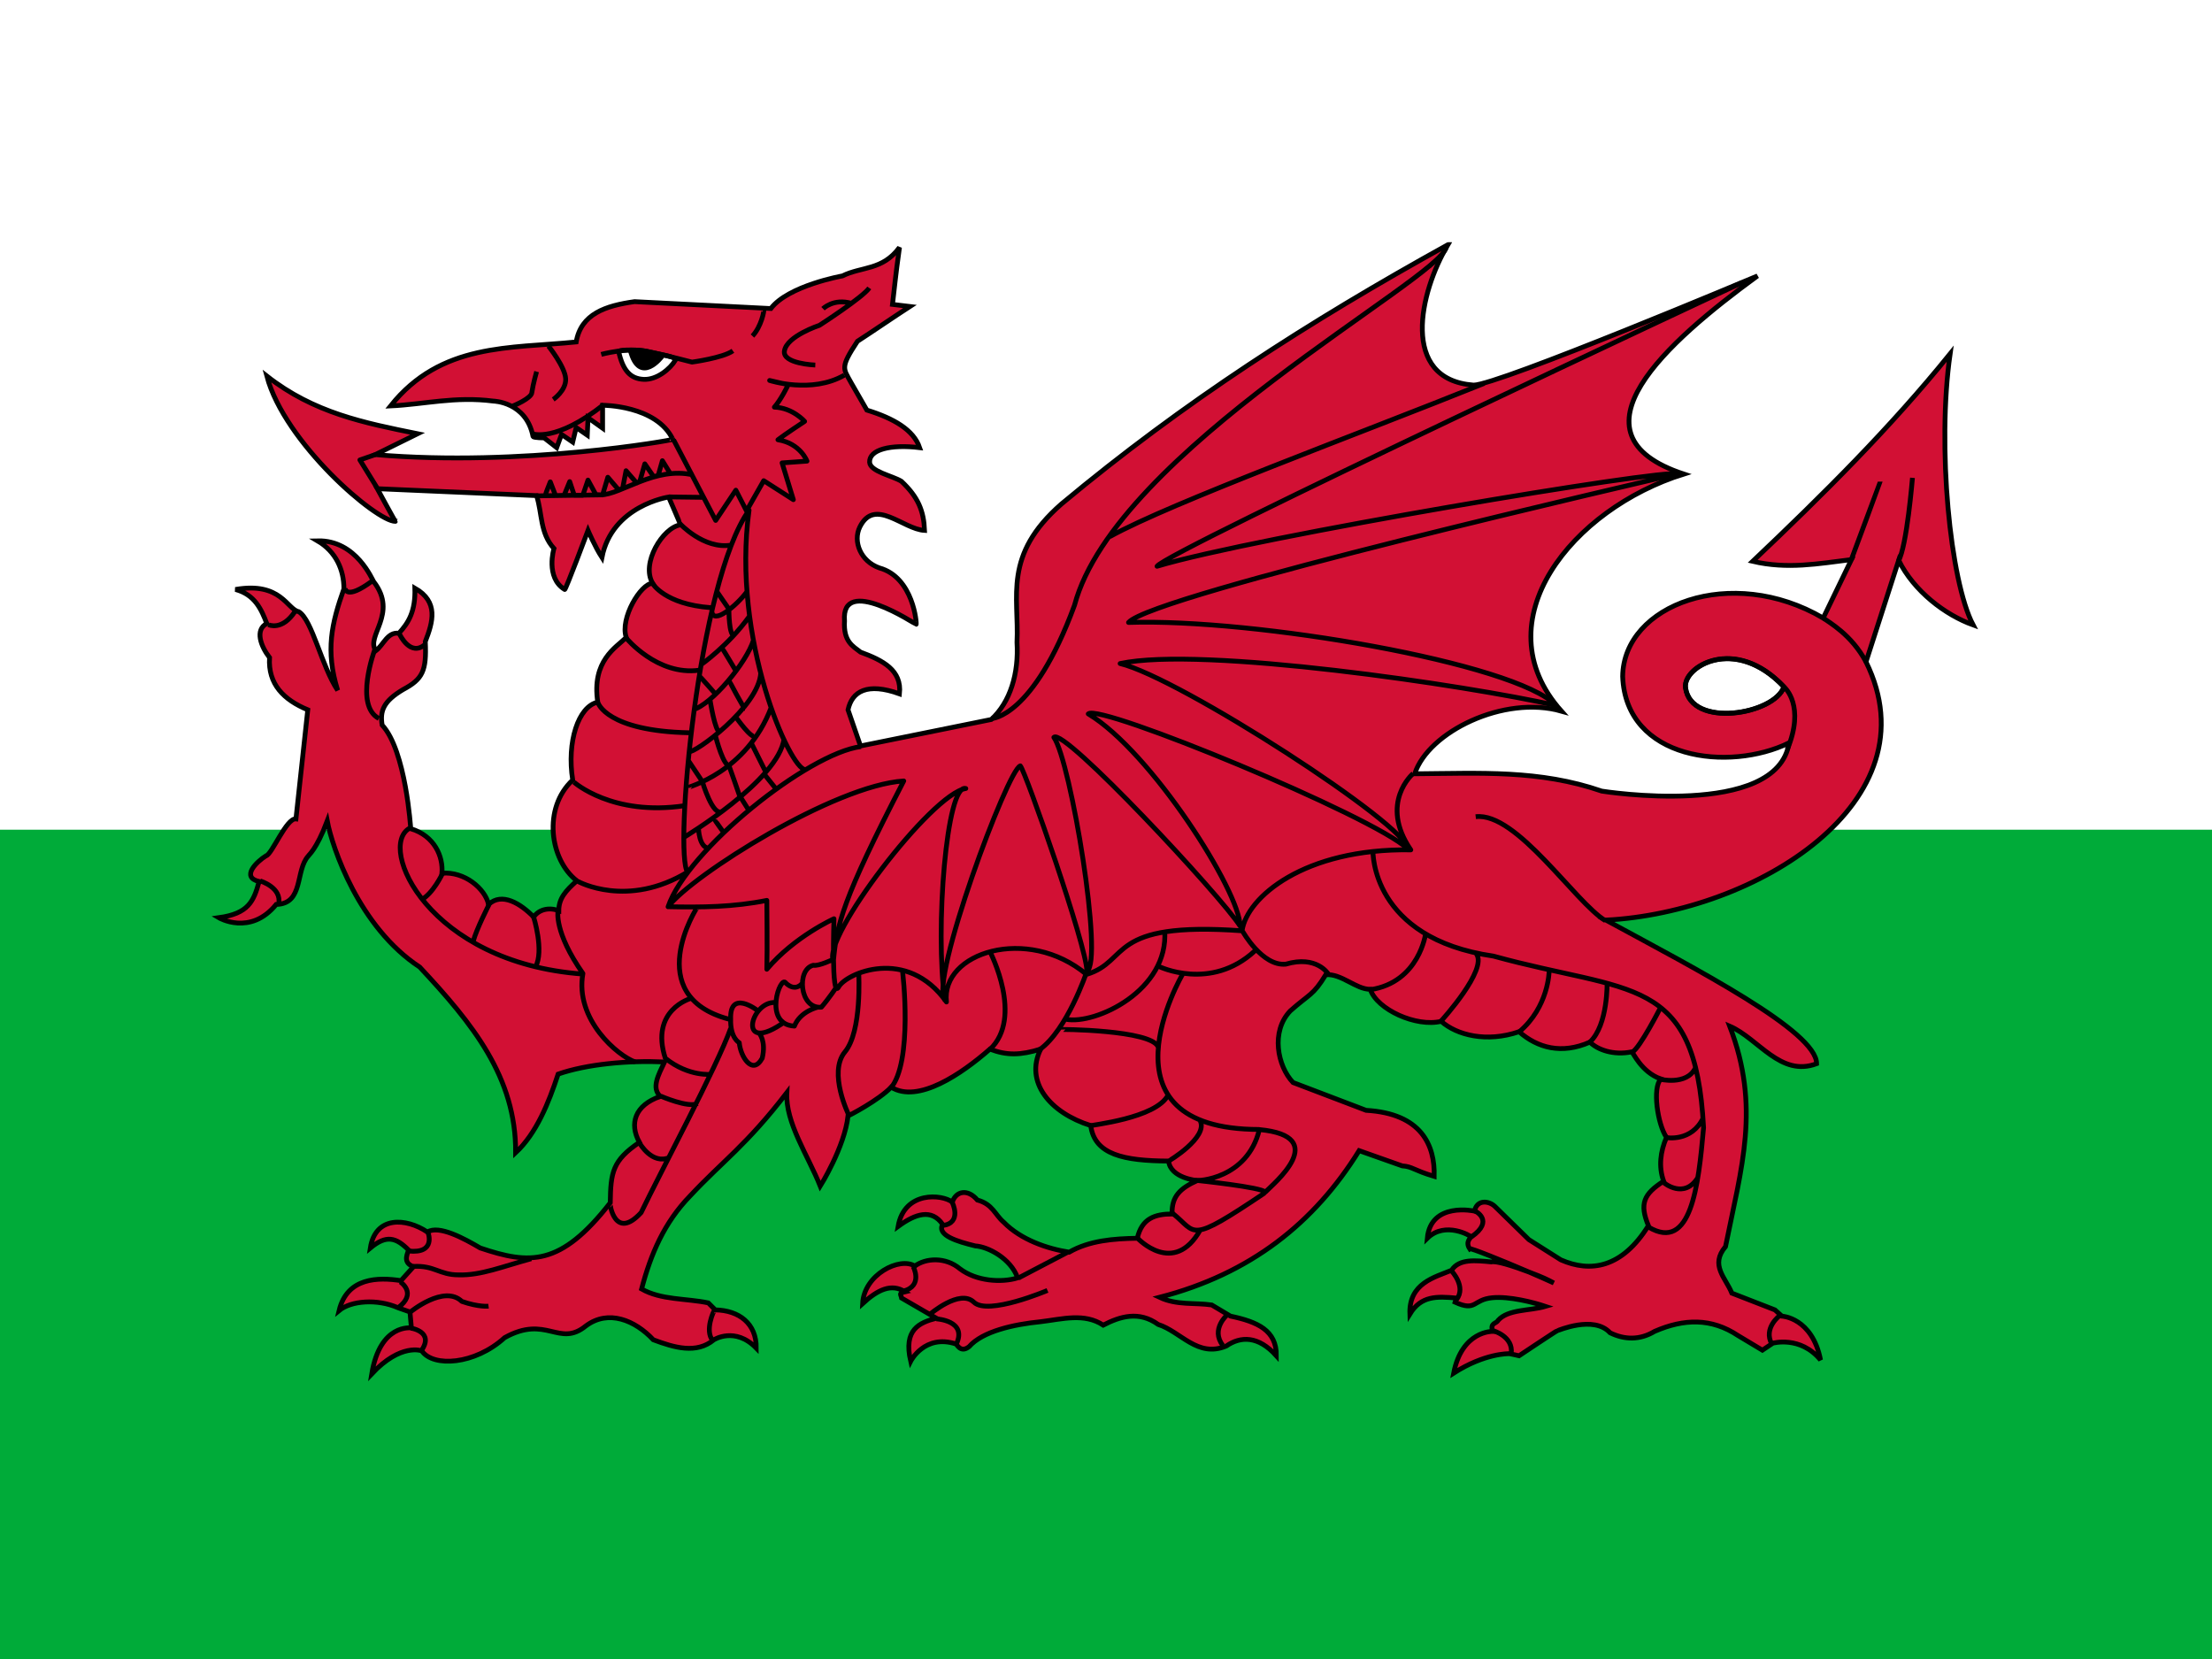
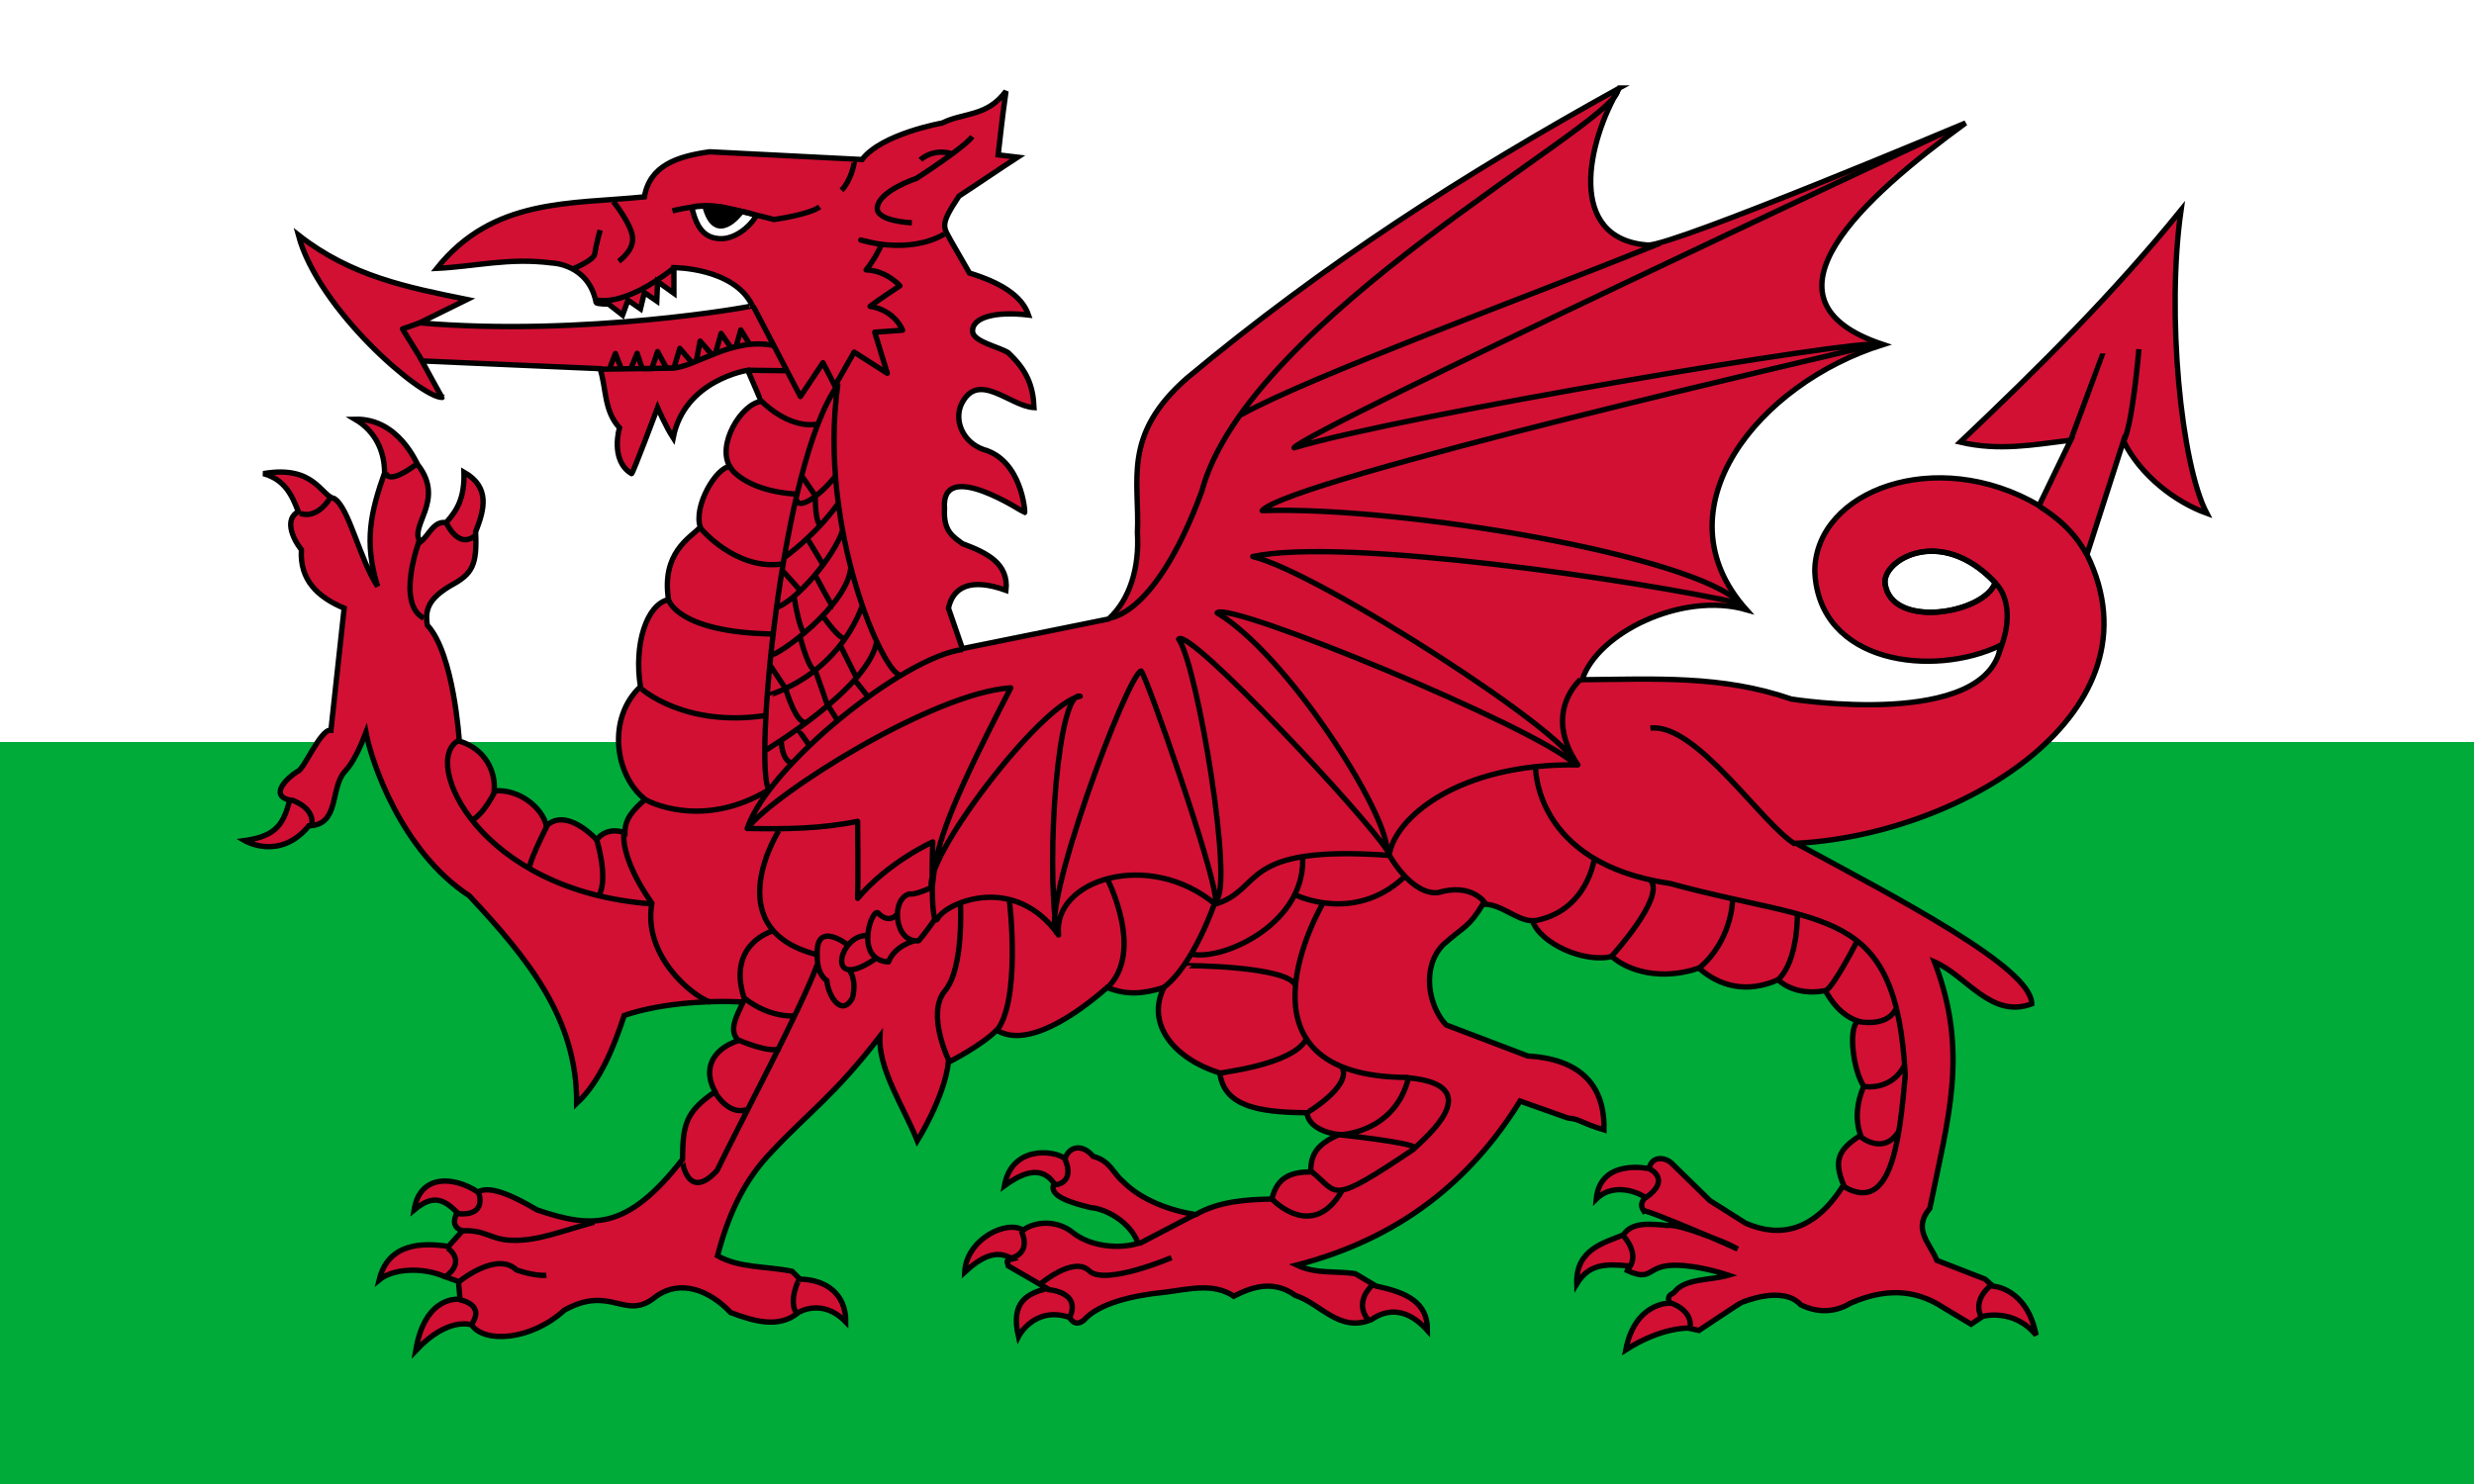
- <svg xmlns="http://www.w3.org/2000/svg" viewBox="0 0 640 480" version="1">
-   <path d="m0 240h640v240h-640z" fill="#00ab39" />
-   <path d="m0 0h640v240h-640z" fill="#fff" />
-   <g stroke="#000" stroke-width="1.388">
-     <path d="m418.92 70.772c-0.008 0.015-0.014 0.033-0.024 0.048 0.026-0.014 0.047-0.034 0.073-0.048h-0.05zm-0.024 0.048c-40.283 22.275-76.34 45.452-111.78 74.988-17.01 14.86-12.21 26.704-12.868 40.048 0.548 8.958-1.936 17.292-7.446 22.314-12.607 2.55-25.226 5.113-37.83 7.663-1.21-3.49-2.408-6.972-3.615-10.46 1.153-5.35 5.577-7.98 14.892-4.625 0.734-6.88-4.802-9.68-11.277-12.072-2.225-1.732-4.988-3.062-4.627-9.013-1.09-13.468 20.523 0.964 20.723 0.964 0.202 0-0.72-13.592-10.65-16.313-5.414-1.916-7.705-7.627-5.638-11.855 4.332-8.644 12.487 0.676 18.723 1.01-0.234-5.64-1.84-9.662-6.7-14.216-2.614-1.61-9.038-2.82-9.204-5.518-0.135-3.664 6.022-5.23 14.483-4.217-1.764-5.136-7.454-8.458-15.277-10.868l-4.627-8.05c-2.19-4.054-3.174-4.164 1.903-11.854 4.56-2.95 10.62-7.122 15.18-10.072-1.677-0.202-3.358-0.402-5.035-0.603 0.67-5.5 0.747-7.35 2.024-16.482-4.894 6.688-11.007 5.492-16.506 8.242 0 0-15.676 2.783-20.723 9.446-0.2 0-39.422-2-39.422-2-8.357 1.164-15.497 3.533-16.89 11.663-19.117 1.93-39.136 0.223-53.71 18.507 9.922-0.47 18.61-2.833 29.758-1.398 0 0 9.5 0.18 11.47 10.24 0.2 0.402 3.23 0.41 3.23 0.41 1.206 0.938 2.405 1.88 3.613 2.82 0.47-1.275 0.93-2.56 1.4-3.832l3.228 2.216c0.334-1.408 0.677-2.808 1.012-4.216 1.073 0.737 2.13 1.48 3.205 2.216 0.067-1.676 0.15-3.36 0.216-5.036l4.218 3.012v-6.626s15.57-0.036 20.314 9.855c0.202 0.2-43.694 8.067-86.097 4.433 4.09-2.012 8.175-4.036 12.265-6.048-15.46-3.143-29.996-5.985-43.638-16.7 5.148 19.384 31.754 42.15 37.205 42.05 0 0.2-5.23-9.447-5.23-9.447 15.358 0.67 30.717 1.33 46.073 2 1.677 5.097 0.935 10.81 5.036 15.302 0 0-2.544 8.424 3.108 11.855 0.202 0.402 6.747-17.085 6.747-17.085s2.006 4.705 4.026 7.832c2.926-15.042 19.3-17.494 19.3-17.494s3.423 7.847 3.423 8.05c-5.118 0.74-11.483 11.17-8.05 16.89-3.43 0.065-9.524 10.167-7.638 15.687-2.885 2.87-10.07 6.698-8.242 18.723-5.655 1.212-9.003 11.56-7.252 22.53-8.752 8.146-6.603 23.1 1.205 29.156-3.24 2.884-5.237 5.102-5.23 8.65-3.08-1.144-5.92-0.187-7.253 1.832-3.776-3.87-9.2-7.262-13.06-3.638-1-4.58-6.964-9.62-13.493-9.036 0.382-4.83-2.125-10.81-9.037-12.892 0 0-1.4-22.637-8.265-29.976-0.673-4.107 0.393-6.9 6.048-10.265 5.647-3.013 6.847-5.35 6.434-13.88 2.226-5.704 3.917-11.518-3.012-15.47 0.21 6.782-1.873 10.048-4.626 13.06-3.29-0.48-4.44 3.36-6.652 5.036-3.097-4.174 6.532-10.64-0.603-19.927-0.4-0.405-4.98-12.125-16.29-11.857 5.376 3.148 7.65 8.444 7.64 13.88-3.566 10.058-5.377 17.832-1.807 29.373-4.698-7.04-7.363-20.42-11.253-22.747-3.41-0.666-5.076-8.73-18.314-6.435 5.712 1.536 7.525 5.897 9.062 9.856-3.502 1.806-1.762 6.57 0.795 9.856-0.486 7.722 4.14 12.234 11.06 15.108-1.14 10.528-2.282 21.038-3.422 31.566-2.748-0.35-6.978 10.352-8.65 10.675-2.69 1.674-7.388 6.177-2 7.446-1.6 5.778-3.085 9.26-11.687 10.46 0 0 9.09 5.39 16.626-3.832 8.077-0.203 5.42-9.833 9.326-14.073 0-0.2 2.216-1.593 5.445-10.072 1.413 7.572 9.182 30.757 26.748 42.265 15.31 16.39 27.894 31.87 27.76 53.71 5.975-5.557 9.543-14.36 12.288-22.746 8.31-2.89 20.197-3.994 30.796-3.518-1.818 3.825-3.853 7.496-1.23 9.976-7.396 2.54-9.017 7.91-6.047 13.277-7.798 5.295-8.31 8.698-8.435 17.494-14.425 18.496-23.324 17.88-37.614 13.085-4.692-2.754-11.955-6.72-15.3-4.627-6.172-4.113-15.046-4.723-16.506 4.627 4.63-3.84 7.396-3.098 11.084 0.603-0.742 1.878-1.362 3.75 1.397 4.82-1.207 1.34-2.406 2.683-3.614 4.023-6.64-1.02-15.57-0.963-17.903 8.65 3.412-2.825 10.98-3.488 17.084-0.793 1.142 0.402 2.283 0.8 3.424 1.204 0.134 1.543 0.276 3.085 0.41 4.627 0 0-9.047-1.396-11.47 13.278 8.48-9.023 14.48-6.65 14.48-6.65 3.27 4.784 15.3 4.064 23.953-3.808 12.154-6.794 15.697 2.97 23.542-3.422 6.504-4.85 14.2-1.625 19.493 4.025 6.103 2.29 12.49 4.173 17.518 0 0 0 6.14-3.918 12.266 2.41 0.067-7.136-4.99-10.926-11.855-11.06l-2.024-2.025c-6.437-1.342-13.67-0.798-19.3-4.024 2.653-10.074 6.52-19.202 14.072-26.963 9.32-9.992 16.182-14.535 27.952-29.832-0.455 8.645 6.17 18.257 9.662 27.037 0 0 7.03-11.223 8.05-20.337 0.2 0 8.807-4.48 12.48-8.29 7.754 4.81 20.392-3.85 28.555-11.01 5.03 1.903 8.85 1.766 14.698 0-4.694 9.552 2.715 18.414 14.482 22.12 1.088 8.433 9.607 10.2 22.53 10.264 0.545 4.962 8.242 5.637 8.242 5.637-4.865 2.267-7.4 4.54-7.23 9.663-4.985 0.034-8.76 1.288-10.073 7.036-6.844 0.117-13.82 0.642-19.71 4.024-6.305-0.978-13.974-3.59-18.917-8.65-2.55-2.147-3.185-5.24-7.638-6.435-2.822-3.335-6.2-2.59-7.253 0.603-2.918-2.278-13.86-3.337-15.688 7.037 5.108-3.74 9.688-5.164 12.892-0.603-1.746 3.166 4.253 4.978 9.446 6.24 3.683 0.23 10.214 3.584 12.265 9.254-4.75 1.44-11.95 0.966-16.7-2.627-4.22-3.534-9.924-3.113-13.06-0.796-4.348-2.772-14.705 2.462-15.107 10.843 4.362-3.997 8.333-5.93 12.288-3.397-1.968 0.467-1.22 0.66-1.012 1.807 3.353 1.945 6.696 3.887 10.05 5.83-4.932 1.302-9.567 3.27-7.423 12.46 0 0 4.017-7.94 13.06-5.013 0.202-0.2 1.248 2.836 3.832 0.796 3.914-4.454 12.864-6.448 20.723-7.23 6.308-0.753 12.605-2.61 18.097 0.99 4.89-2.517 10.333-4.208 15.903-0.194 6.572 2.08 11.37 9.74 19.71 6.24 4.15-2.87 9.246-3.016 14.483 2.82 0.064-7.358-5.45-9.825-13.277-11.47-1.81-1.074-3.61-2.155-5.42-3.228-5.03-0.74-10.08 0.152-15.11-2.218 26.32-6.804 44.772-21.482 57.76-42.434 4.158 1.476 8.3 2.934 12.458 4.41 2.95 0.19 3.174 1.214 9.253 3.037 0.23-8.956-3.615-18.18-19.71-19.11l-21.132-8.047c-4.486-4.73-6.514-14.768-0.796-20.723 5.597-4.983 6.573-4.387 10.265-10.458 4.49-0.41 8.72 4.217 12.868 4.217 1.97 5.85 13.32 11.022 20.53 9.253 4.517 4 13.114 6.223 22.53 3.012 5.344 4.678 12.306 6.63 20.506 3.012 2.178 2.176 6.774 3.907 12.073 2.82 0.403 0 2.678 5.813 8.458 7.854-2.52 2.45-0.97 13.082 1.615 16.89-1.764 4.09-2.32 8.45-0.82 12.676-5.827 3.747-7.014 6.535-4.41 12.868-7.632 12.265-16.763 13.667-25.348 9.88-3.086-1.946-6.167-3.91-9.253-5.857-3.286-3.218-6.57-6.418-9.855-9.637-1.674-1.57-5.137-2.064-5.857 1.398 0 0-12.645-2.82-13.663 7.856 5.242-5.105 12.675-0.61 12.675-0.41 0 0.202-1.77 1.406-0.41 3.446 0.307-0.255 9.233 3.33 17.182 6.747 4.318 1.636 5.267 2.148 7.156 3.156a340.81 340.81 0 0 0 -7.156 -3.157c-4.84-1.835-9.553-3.3-10.94-2.94-4.504-0.42-9.28-0.98-11.47 2.41-4.84 2.047-12.402 3.687-12.073 12.674 3.27-5.35 7.754-5.125 13.47-4.627-0.134 0.403-0.25 0.802-0.385 1.205 6.206 2.827 5.03-0.77 10.818-1.3 4.84-0.445 11.7 1.288 15.325 2.505-4.56 1.34-10.76 0.778-13.686 4.024-0.537 1.075-2.415 0.636-1.59 3.206 0 0-8.894-0.23-11.278 12.072 9.043-5.79 15.895-5.614 16.096-5.614 0.2 0 2.82 0.602 2.82 0.602s10.86-7.253 11.06-7.253c0.2 0 10.515-4.567 15.276 0.602 4.155 2.043 8.6 2.173 12.892-0.41 8.456-3.677 16.37-3.935 24.145 1.23l7.034 4.216c1.006-0.67 2.007-1.352 3.013-2.023 0 0 7.964-2.25 13.807 4.843-2.415-12.27-11.18-12.674-11.18-12.674-0.672-0.604-1.355-1.204-2.025-1.807-4.16-1.61-8.3-3.235-12.46-4.844-1.814-4.493-6.374-8.07-1.83-13.47 4.642-23.076 10.192-40.406 1.205-63.784 8.382 3.62 14.654 14.818 25.156 10.868 0-9.39-34.56-27.215-60.962-41.542 43.253-2.213 95.236-34.142 75.253-74.723 3.153-9.79 6.294-19.583 9.447-29.374 4.45 8.964 13.457 15.795 21.54 18.7-6.662-12.72-10.485-51.61-6.65-78.458-17.428 21.53-36.674 40.638-57.132 60.048 10.063 2.352 18.855 0.697 28.58-0.506-2.75 5.633-5.42 11.283-8.17 16.916-26.582-15.566-57.79-3.884-58.024 16.892 0.91 24.227 30.865 27.67 48.145 19.228-3.425 22.09-54.193 13.952-54.193 13.952-18.038-6.218-35.17-5.153-54.12-5.012 3.938-12.113 25.8-22.864 42.458-18.12-23.32-26.147 3.296-58.61 35.397-68.603-34.99-11.54-4.86-38.213 21.326-57.325 0 0-75.306 31.692-82.17 31.59-21.42-1.61-15.58-26.962-7.42-40.602zm-236.36 30.434c1.752 0.01 3.812 0.18 5.444 0.578 3.396 0.828 7.53 1.302 7.47 2.314-1.57 2.63-5.433 5.805-9.228 5.614-3.795-0.19-5.99-2.466-7.253-8.17 0.388-0.21 1.813-0.345 3.566-0.336zm316.99 89.35c4.936-0.068 10.85 2.02 16.625 8.144-2.776 7.997-26.866 12.103-28.48 0.265-0.49-3.58 4.638-8.312 11.854-8.41z" fill="#d21034" />
-     <path stroke-linejoin="round" d="m207.41 171.15l3.653 5.313m-0.167 0.168s0 7.14 1.494 7.308m-3.32 3.818c0.165 0.167 3.82 6.31 3.82 6.31m-10.463 1.66c0.165 0 4.65 5.15 4.65 5.15m3.895-3.995c0 0.167 4.24 8.147 4.573 8.147m-10.13-2.657s1.495 9.63 2.823 9.3m-9.1 8.35l4.285 6.43m3.654-13.286s2.325 9.133 4.15 8.302m1.824-13.786c0.166 0.166 4.322 6.15 5.483 5.318m-0.994 2.324l3.985 7.972m-10.627-1.828c0.166 0.333 3.32 9.467 3.32 9.467m-10.96-4.65s2.99 10.13 5.648 8.468m-6.808 4.984s0.166 5.314 2.823 5.645m1.827-8.303c0 0.166 2.657 3.82 2.657 3.82m4.932-10.14l2.207 3.497m4.815-9.963l3.322 4.15m-18.732-51.767c0.166 4.484 7.277-1.58 10.1-5.4m-13.123 20.967s7.805-5.48 13.784-13.783m-16.26 26.91c5.48-1.495 15.564-13.69 17.556-20.166m-18.718 32.287c1.496 0.665 20.33-12.9 20.83-22.864m-21.327 33.327c0-0.165 17.22-4.39 24.36-23.32m-25.284 37.65s27.495-16.488 28.99-28.61m185.65 56.294s-1.773 14.228-16.055 16.387m20.538 9.02c0.166-0.166 13.617-14.945 10.13-19.43m21.09 5.15s-0.166 10.295-8.636 17.435m25.408-14.447s0.333 12.454-4.982 17.436m20.425-9.965s-5.958 11.663-8.117 12.826m7.86 7.845s7.84 1.954 10.33-3.194m-8.298 20.113s7.248 1.31 10.57-5.665m-11.347 18.725s5.866 4.928 9.85-1.547m-94.032-94.412s-0.665 25.242 34.872 30.39c39.69 10.96 58.453 5.147 60.78 49.652-1.495 16.938-3.6 36.07-15.888 28.762m-117.45-85.552s5.647 10.13 12.455 9.465c8.967-2.656 12.288 2.824 12.288 2.824m-48.987-2.16s14.947 7.308 27.732-4.483m-26.07-5.977c1.327 17.437-20.095 27.4-28.565 25.74m29.58 41.076c0.166 0 11.604-6.867 9.28-11.684m-32.05 1.496c0.33-0.334 19.262-2.16 22.75-8.97m-31.552-18.93c0-0.166 26.868 0.074 28.694 5.055m7.01-20.997s-26.24 44.837 22.25 44.837m-49.984-45.502s-5.647 16.774-13.618 22.42m-14.28-28.23s9.743 18.852-0.055 28.15m-25.36-22.86c0.166 0.332 3.155 26.736-3.488 34.208m-9.132-33.378s0.996 16.772-3.985 22.75c-4.983 5.98 1.166 18.396 1.166 18.396m-60.53 8.063s3.567 6.256 8.55 4.097m-2.492-17.768s7.97 3.487 10.628 2.158m-1.993-30.39s-11.79 3.322-7.306 17.27c6.807 5.482 13.45 4.65 13.45 4.65m-29.41 37.36c-0.165 0 1.33 10.96 8.968 2.656 5.314-11.125 22.086-42.512 25.906-53.306m7.804-5.147s-8.137-6.31-7.804 2.49c-0.167 5.48 2.49 6.808 2.49 6.808 0.332 3.987 3.82 9.632 6.642 4.485 1.163-4.982-0.83-7.14-0.83-7.14m4.65-8.968c-7.307-0.5-11.292 15.61 2.824 5.482m4.83-10.95s-1.827 2.492-4.65-0.166c-1.496-2.655-6.808 11.96 2.49 12.456 1.66-4.318 6.81-5.48 6.81-5.48m4.318-13.783s-4.153 1.992-5.647 1.66c-4.98 1.163-3.985 12.788 2.325 12.123 2.158-2.49 4.484-5.978 4.484-5.978m-40.32-23.002c-0.168 0-16.48 25.653 9.093 32.46m197.94-71.073s-9.964 8.47-0.664 22.086c-30.89-0.5-47.493 13.782-48.822 23.413-39.357-2.822-32.216 8.802-45.003 12.62-17.105-14.28-42.18-6.31-40.52 7.972-11.46-16.108-29.06-8.303-31.22-4.318-2.158 3.986-1.328-19.76-1.328-19.76s-11.458 5.147-19.43 14.613c0.167-6.31 0-16.607 0-19.928-9.576 1.937-18.82 2.047-28.73 1.827m-25.904-7.308s14.28 7.97 31.884-2.823m-33.047-25.906s11.127 9.962 32.05 6.808m-25.074-29.725s2.49 8.137 26.405 8.635m-18.306-27.454s9.005 11.014 21.127 9.354m-13.45-25.076s3.487 5.978 16.772 6.974m-8.97-24.41s6.976 7.638 14.947 6.31m26.55-68.394s3.088-3.088 8.236-1.544m-10.466 17.845s-9.61-0.344-8.924-4.118c0.688-4.29 10.125-7.38 10.125-7.38s12.524-8.063 14.412-10.81m-56.622 43.926l12.183 23.336 5.834-8.75 3.09 6.004 4.975-8.75 8.578 5.49-3.26-10.638 7.206-0.515s-1.888-5.147-8.408-6.177c1.716-1.372 7.72-5.32 7.72-5.32s-3.43-3.945-8.75-4.117c1.717-1.888 4.12-6.52 3.947-6.52-0.17 0-5.32-1.202-5.32-1.202s12.184 3.946 21.62-1.544m-23.325-18.867c0.17 0.172-0.687 4.805-3.26 7.55m-43.754 5.32s7.537-2.075 13.177-0.9c5.587 1.15 13.077 3.13 13.077 3.13s8.92-1.2 11.84-3.26m-56.796 6.005s-1.028 3.603-1.37 6.006c0 1.715-5.493 3.946-5.493 3.946m10.297-17.33s4.804 6.005 4.975 9.436c0.17 3.432-3.604 6.006-3.604 6.006m-50.96 25.566l-4.976-8.064 4.46-1.544m90.372 120.84c-3.985-5.148 2.99-84.195 17.77-104.78-5.15 37.198 11.955 75.226 16.273 75.06m-78.96-97.15s6.726 2.575 20.675-8.47m18.848 26.74l10.004 0.124m300.33-62.08s-166.7 77.894-169.13 82.02c28.15-8.495 147.53-28.392 150.45-26.694-7.038 1.7-151.9 34.942-158.7 42.95 36.155-1.213 111.87 11.648 123.75 24.023-25.72-5.824-102.65-17.23-126.18-12.134 17.23 4.126 83.232 46.833 83.232 53.627-9.95-9.463-89.3-42.222-92.453-39.067 18.198 10.92 43.922 51.442 43.92 61.392-5.338-8.493-51.2-57.753-53.87-54.6 4.855 6.797 14.472 64.944 9.555 67.64 0-7.038-17.804-57.932-19.26-59.388-3.64 0.97-26.334 62.094-21.838 67.778-2.91-20.382 0.484-62.924 6.065-61.226-9.947 1.456-41.698 43.32-38.302 49.87 0.97-10.433 2.39-17.353 20.346-52.054-19.898 1.212-61.148 27.178-68.187 36.4 5.58-16.5 40.524-44.408 55.81-46.35m71.956-60.72c17.62-9.777 72.065-29.73 108.38-44.37m-142.58 96.987s12.01-0.17 24.022-32.772c11.836-44.607 105.69-94.365 107.58-103.63m-290.43 181.22s-2.788 5.94-6.22 7.656m19.682 1.345s-3.724 7.233-4.582 10.665m17.465-7.128s3.124 9.873 0.55 14.506m-36.425-40.137c-9.437 5.32 5.37 38.935 50.152 42.195m-7.207-18.186s-1.2 6.005 7.207 18.016c-2.402 13.383 10.174 23.9 15.15 25.616m-25.96-164.25c0-0.17 1.37-3.602 1.37-3.602l1.53 3.967 2.463-0.063 1.625-3.977 1.334 3.992h2.446l1.51-4.433 2.28 4.196 1.936 0.098 1.525-5.112 3.143 3.662 1.142-0.442 0.98-5.113 3.104 3.575 0.89-0.523 1.44-5.04 2.58 3.748 1.3-0.423 1.205-4.236 2.398 3.894m-38.965 6.283l18.717-0.278c5.956-0.09 15.763-8.344 26.745-5.77m-84.912 46.09s3.088 6.693 7.378 2.918m-14.584 1.545s-6.006 16.128 1.2 19.902m-9.78-37.748s0 3.775 7.893-2.058m-32.442 86.815s6.35 1.888 5.32 6.692m-2.92-80.817s3.945 1.887 7.72-3.946m34.145 189.6c6.177-0.343 7.507 2.446 13.126 2.446 6.474 0.197 12.783-2.446 21.02-4.677m53.018 14.93c-0.172 0-2.917 5.832-0.515 8.748m-87.51-8.235s9.78-8.065 14.928-3.088c4.977 1.716 7.72 1.372 7.72 1.372m-17.495-21.274s2.402 6.176-5.663 5.32m-2.402 8.92s5.147 3.262-0.686 7.55m3.774 5.835s7.034 1.03 2.916 6.69m224.32-49.437s19.104 1.977 19.983 3.405c2.195-2.306 19.254-16.124-1.717-18.1-3.512 14.385-17.938 14.916-18.267 14.696zm-6.807 9.552c7.135 5.71 4.21 9.13 26.61-5.91m-36.823 13.048s10.54 11.31 18.226-2.416m-38.32 6.478l-14.272 7.466m-25.692 10.542s8.674-7.467 12.736-3.514c4.062 3.952 21.3-3.403 21.3-3.403m-27.56-25.475s2.967 5.928-2.744 6.697m-8.563 11.86s3.008 5.574-2.812 7.11m9.51 8.04s9.003 0.44 5.82 7.247m78.395-8.455s-4.94 4.172-1.317 8.895m73.015-38.87s5.71 2.745-1.098 7.467m-5.71 9.882s4.282 4.5 1.428 8.233m10.54 9.003s5.93 1.647 5.27 6.588m77.734-10.98s-4.94 3.623-2.306 8.345m-85.71-152.65c11.858-1.427 28.875 24.924 37.55 30.085m51.87-67.412s6.008 5.243 0.723 17.893m10.414-38.065c1.67 1.3 8.126 4.745 12.39 12.72m4.096-52.17c0 0.108-8.344 22.507-8.344 22.507m17.676-23.606s-1.647 19.98-4.062 24.044m-33.124 36.413c-2.776 7.997-26.864 12.09-28.48 0.25-0.822-6.026 14.268-15.322 28.48-0.25z" fill="none" />
-     <path stroke-linejoin="round" d="m182.35 101.32l9.268 1.715s-6.523 8.75-9.268-1.716z" />
+ <svg xmlns="http://www.w3.org/2000/svg" id="wales_flag" viewBox="0 0 830 498">
+   <rect width="830" fill="#00ab39" height="498" />
+   <rect width="830" fill="#fff" height="249" />
+   <g stroke="#000" stroke-width="1.8" transform="translate(1.72 .97)">
+     <path d="m541.56 28.562c-0.011 0.019-0.019 0.043-0.031 0.062 0.033-0.018 0.061-0.044 0.094-0.062h-0.063zm-0.031 0.062c-52.242 28.887-99.003 58.945-144.97 97.25-22.06 19.27-15.833 34.631-16.687 51.937 0.711 11.618-2.511 22.426-9.656 28.938-16.35 3.306-32.715 6.632-49.063 9.938-1.566-4.524-3.121-9.042-4.687-13.563 1.495-6.94 7.232-10.352 19.312-6 0.952-8.923-6.227-12.555-14.625-15.656-2.885-2.246-6.468-3.971-6-11.688-1.412-17.467 26.615 1.25 26.875 1.25 0.261 0-0.934-17.627-13.812-21.156-7.022-2.485-9.994-9.892-7.313-15.375 5.618-11.209 16.194 0.878 24.282 1.312-0.304-7.316-2.387-12.531-8.688-18.437-3.392-2.087-11.722-3.657-11.938-7.156-0.176-4.752 7.808-6.784 18.782-5.469-2.288-6.66-9.668-10.968-19.813-14.094-2-3.479-4-6.958-6-10.437-2.841-5.26-4.115-5.402 2.469-15.375 5.915-3.827 13.774-9.237 19.688-13.063-2.176-0.261-4.357-0.52-6.532-0.781 0.869-7.131 0.969-9.531 2.625-21.375-6.346 8.672-14.275 7.121-21.406 10.688 0 0-20.33 3.609-26.875 12.25-0.261 0-51.125-2.594-51.125-2.594-10.84 1.509-20.099 4.582-21.906 15.125-24.792 2.502-50.755 0.289-69.657 24 12.87-0.609 24.136-3.674 38.594-1.813 0 0 12.321 0.233 14.875 13.281 0.261 0.522 4.188 0.532 4.188 0.532 1.566 1.217 3.121 2.439 4.687 3.656 0.609-1.652 1.204-3.317 1.813-4.969 1.392 0.957 2.795 1.918 4.187 2.875 0.434-1.826 0.879-3.642 1.313-5.468 1.392 0.957 2.764 1.918 4.156 2.874 0.087-2.174 0.195-4.357 0.281-6.531 1.827 1.304 3.643 2.602 5.469 3.906v-8.594s20.192-0.047 26.344 12.781c0.262 0.261-56.665 10.463-111.66 5.75 5.306-2.609 10.602-5.235 15.907-7.844-20.05-4.076-38.901-7.761-56.594-21.656 6.677 25.137 41.181 54.663 48.25 54.531 0 0.261-6.781-12.25-6.781-12.25 19.916 0.87 39.835 1.725 59.75 2.594 2.175 6.61 1.213 14.02 6.531 19.844 0 0-3.299 10.925 4.031 15.375 0.262 0.521 8.75-22.157 8.75-22.157s2.6 6.101 5.219 10.157c3.795-19.508 25.031-22.688 25.031-22.688s4.438 10.176 4.438 10.438c-6.636 0.96-14.89 14.486-10.438 21.906-4.45 0.085-12.351 13.186-9.906 20.344-3.741 3.723-13.058 8.686-10.688 24.281-7.334 1.572-11.676 14.991-9.406 29.219-11.349 10.564-8.563 29.956 1.563 37.812-4.203 3.74-6.791 6.616-6.781 11.219-3.996-1.485-7.68-0.244-9.407 2.375-4.898-5.021-11.931-9.418-16.937-4.719-1.296-5.94-9.032-12.474-17.5-11.718 0.496-6.264-2.755-14.018-11.719-16.719 0 0-1.814-29.358-10.719-38.875-0.873-5.326 0.51-8.948 7.844-13.313 7.323-3.906 8.879-6.935 8.344-18 2.887-7.396 5.08-14.936-3.906-20.062 0.27 8.795-2.43 13.031-6 16.937-4.266-0.621-5.756 4.358-8.626 6.532-4.016-5.414 8.472-13.799-0.781-25.844-0.521-0.523-6.459-15.723-21.125-15.375 6.971 4.082 9.92 10.951 9.906 18-4.624 13.045-6.973 23.127-2.343 38.093-6.093-9.128-9.549-26.482-14.594-29.5-4.422-0.862-6.582-11.321-23.75-8.343 7.406 1.992 9.757 7.647 11.75 12.781-4.541 2.342-2.285 8.519 1.031 12.781-0.63 10.015 5.37 15.866 14.344 19.594-1.478 13.653-2.96 27.283-4.438 40.937-3.564-0.454-9.05 13.425-11.218 13.844-3.489 2.171-9.581 8.01-2.594 9.656-2.076 7.492-4.001 12.009-15.156 13.563 0 0 11.787 6.991 21.562-4.969 10.474-0.262 7.03-12.752 12.094-18.25 0-0.26 2.874-2.066 7.062-13.062 1.832 9.819 11.908 39.888 34.688 54.812 19.856 21.256 36.175 41.33 36 69.656 7.75-7.208 12.378-18.624 15.938-29.5 10.776-3.748 26.191-5.179 39.937-4.562-2.358 4.961-4.997 9.721-1.594 12.938-9.593 3.294-11.695 10.256-7.843 17.218-10.112 6.867-10.778 11.28-10.938 22.688-18.708 23.985-30.249 23.188-48.781 16.968-6.086-3.572-15.505-8.714-19.844-6-8.004-5.334-19.512-6.126-21.406 6 6.006-4.978 9.592-4.018 14.375 0.782-0.962 2.436-1.766 4.862 1.812 6.25-1.566 1.739-3.121 3.48-4.687 5.218-8.613-1.324-20.194-1.25-23.219 11.219 4.424-3.665 14.24-4.525 22.156-1.031 1.479 0.522 2.959 1.04 4.438 1.562 0.174 2 0.358 4 0.531 6 0 0-11.732-1.811-14.875 17.219 11-11.702 18.781-8.625 18.781-8.625 4.239 6.205 19.841 5.271 31.063-4.937 15.762-8.812 20.357 3.851 30.531-4.438 8.436-6.292 18.417-2.108 25.281 5.219 7.915 2.969 16.2 5.413 22.719 0 0 0 7.963-5.081 15.906 3.125 0.087-9.253-6.47-14.169-15.375-14.344l-2.625-2.625c-8.349-1.74-17.73-1.034-25.031-5.218 3.442-13.066 8.457-24.904 18.25-34.969 12.088-12.958 20.987-18.85 36.25-38.688-0.589 11.211 8.003 23.677 12.531 35.063 0 0 9.116-14.555 10.438-26.375 0.26 0 11.423-5.81 16.187-10.75 10.056 6.237 26.446-4.994 37.032-14.281 6.524 2.47 11.478 2.292 19.062 0-6.088 12.39 3.521 23.883 18.781 28.687 1.411 10.938 12.459 13.229 29.219 13.313 0.706 6.436 10.688 7.312 10.688 7.312-6.308 2.94-9.596 5.886-9.376 12.531-6.464 0.044-11.36 1.671-13.062 9.125-8.876 0.152-17.922 0.833-25.562 5.219-8.176-1.269-18.122-4.657-24.532-11.219-3.306-2.783-4.131-6.796-9.906-8.344-3.66-4.326-8.039-3.36-9.406 0.782-3.783-2.955-17.972-4.328-20.344 9.125 6.624-4.848 12.564-6.696 16.719-0.781-2.264 4.106 5.516 6.455 12.25 8.093 4.776 0.296 13.247 4.647 15.906 12-6.16 1.869-15.496 1.253-21.656-3.406-5.476-4.582-12.872-4.036-16.938-1.031-5.64-3.596-19.071 3.193-19.593 14.062 5.658-5.184 10.807-7.691 15.937-4.406-2.553 0.606-1.583 0.855-1.313 2.344 4.348 2.522 8.684 5.04 13.032 7.562-6.394 1.687-12.405 4.238-9.625 16.156 0 0 5.208-10.296 16.937-6.5 0.261-0.26 1.617 3.678 4.969 1.032 5.076-5.776 16.682-8.362 26.875-9.375 8.18-0.977 16.347-3.387 23.469 1.281 6.341-3.262 13.401-5.456 20.625-0.25 8.523 2.696 14.746 12.631 25.562 8.094 5.379-3.723 11.99-3.912 18.782 3.656 0.082-9.543-7.069-12.742-17.219-14.875-2.349-1.393-4.683-2.795-7.031-4.187-6.522-0.958-13.072 0.198-19.594-2.876 34.134-8.824 58.062-27.859 74.906-55.031 5.392 1.913 10.764 3.805 16.156 5.719 3.825 0.245 4.117 1.574 12 3.938 0.297-11.614-4.689-23.578-25.562-24.782l-27.406-10.437c-5.818-6.135-8.447-19.152-1.032-26.875 7.258-6.463 8.525-5.689 13.313-13.563 5.822-0.53 11.309 5.469 16.687 5.469 2.554 7.587 17.274 14.294 26.625 12 5.859 5.187 17.008 8.07 29.219 3.906 6.93 6.067 15.959 8.6 26.594 3.906 2.823 2.824 8.783 5.069 15.656 3.657 0.522 0 3.473 7.541 10.969 10.187-3.268 3.176-1.259 16.966 2.093 21.906-2.288 5.302-3.008 10.958-1.062 16.438-7.559 4.86-9.098 8.475-5.719 16.688-9.899 15.906-21.741 17.724-32.875 12.812-4.002-2.522-7.998-5.071-12-7.594-4.261-4.175-8.52-8.325-12.781-12.5-2.17-2.037-6.66-2.677-7.594 1.813 0 0-16.399-3.658-17.719 10.187 6.798-6.62 16.438-0.792 16.438-0.531s-2.296 1.823-0.531 4.469c0.397-0.331 11.973 4.32 22.281 8.75 5.6 2.122 6.831 2.786 9.281 4.094-2.685-1.23-5.858-2.623-9.281-4.094-6.275-2.379-12.388-4.279-14.188-3.813-5.84-0.545-12.034-1.27-14.874 3.125-6.278 2.656-16.084 4.783-15.657 16.438 4.239-6.94 10.055-6.647 17.469-6-0.174 0.522-0.326 1.04-0.5 1.562 8.05 3.667 6.523-0.998 14.031-1.687 6.277-0.576 15.174 1.672 19.875 3.25-5.913 1.739-13.954 1.009-17.75 5.219-0.696 1.392-3.131 0.823-2.062 4.156 0 0-11.534-0.298-14.625 15.656 11.728-7.509 20.615-7.281 20.875-7.281 0.261 0 3.656 0.781 3.656 0.781s14.084-9.406 14.344-9.406c0.262 0 13.638-5.923 19.812 0.781 5.389 2.649 11.153 2.818 16.719-0.531 10.966-4.77 21.231-5.104 31.313 1.594l9.124 5.468c1.304-0.869 2.603-1.755 3.907-2.625 0 0 10.329-2.917 17.906 6.281-3.132-15.914-14.5-16.437-14.5-16.437-0.87-0.783-1.756-1.561-2.625-2.344-5.392-2.087-10.764-4.194-16.156-6.281-2.354-5.826-8.268-10.465-2.375-17.469 6.02-29.926 13.218-52.401 1.562-82.719 10.871 4.696 19.005 19.217 32.625 14.094 0-12.176-44.822-35.294-79.062-53.875 56.094-2.87 123.51-44.277 97.594-96.906 4.088-12.697 8.162-25.397 12.25-38.094 5.77 11.623 17.453 20.483 27.937 24.25-8.641-16.496-13.6-66.93-8.625-101.75-22.603 27.922-47.563 52.702-74.094 77.875 13.05 3.05 24.453 0.904 37.063-0.656-3.566 7.305-7.029 14.632-10.594 21.938-34.473-20.188-74.947-5.038-75.25 21.906 1.179 31.42 40.027 35.885 62.437 24.937-4.442 28.647-70.281 18.094-70.281 18.094-23.394-8.064-45.613-6.683-70.187-6.5 5.106-15.71 33.46-29.652 55.062-23.5-30.243-33.909 4.275-76.008 45.906-88.969-45.376-14.966-6.304-49.558 27.657-74.344 0 0-97.663 41.101-106.56 40.969-27.779-2.087-20.207-34.967-9.625-52.656zm-306.53 39.469c2.273 0.012 4.945 0.234 7.062 0.75 4.404 1.073 9.763 1.689 9.688 3-2.039 3.412-7.047 7.529-11.969 7.281-4.921-0.248-7.766-3.198-9.406-10.594 0.503-0.273 2.352-0.449 4.625-0.437zm411.09 115.88c6.403-0.088 14.074 2.621 21.562 10.562-3.6 10.371-34.842 15.697-36.937 0.344-0.633-4.641 6.016-10.779 15.375-10.906z" fill="#d21034" />
+     <path stroke-linejoin="round" d="m267.26 158.74l4.737 6.891m-0.215 0.217s0 9.259 1.938 9.476m-4.307 4.952c0.215 0.216 4.954 8.184 4.954 8.184m-13.569 2.153c0.215 0 6.031 6.677 6.031 6.677m5.051-5.18c0 0.215 5.501 10.565 5.932 10.565m-13.136-3.447s1.938 12.491 3.66 12.061m-11.801 10.828 5.556 8.339m4.738-17.229s3.015 11.845 5.383 10.767m2.364-17.879c0.216 0.215 5.606 7.974 7.112 6.897m-1.291 3.014 5.168 10.338m-13.783-2.37c0.215 0.432 4.307 12.277 4.307 12.277m-14.214-6.03s3.877 13.137 7.323 10.982m-8.83 6.462s0.215 6.891 3.661 7.321m2.37-10.767c0 0.215 3.445 4.954 3.445 4.954m6.398-13.149 2.862 4.534m6.246-12.921 4.308 5.383m-24.293-67.137c0.215 5.815 9.437-2.048 13.098-7.002m-17.018 27.19s10.122-7.107 17.875-17.875m-21.106 34.889c7.107-1.938 20.183-17.753 22.767-26.152m-24.275 41.873c1.94 0.861 26.367-16.732 27.014-29.653m-27.659 43.221c0-0.215 22.33-5.693 31.591-30.244m-32.79 48.826s35.657-21.381 37.595-37.102m240.77 73.006s-2.299 18.453-20.82 21.252m26.635 11.699c0.215-0.216 17.659-19.383 13.137-25.198m27.351 6.676s-0.215 13.353-11.199 22.613m32.95-18.735s0.432 16.151-6.46 22.612m26.488-12.922s-7.727 15.126-10.526 16.634m10.191 10.173s10.167 2.534 13.397-4.143m-10.761 26.084s9.399 1.697 13.706-7.347m-14.714 24.284s7.607 6.391 12.776-2.007m-121.95-122.44s-0.862 32.735 45.225 39.41c51.472 14.215 75.807 6.677 78.823 64.394-1.938 21.967-4.668 46.778-20.604 37.301m-152.32-110.92s7.323 13.136 16.152 12.275c11.629-3.446 15.936 3.661 15.936 3.661m-63.53-2.8s19.383 9.476 35.964-5.815m-33.811-7.753c1.722 22.613-26.059 35.535-37.043 33.382m38.36 53.27c0.216 0 15.05-8.905 12.036-15.152m-41.566 1.94c0.431-0.432 24.982-2.801 29.505-11.631m-40.919-24.552c0-0.215 34.845 0.097 37.213 6.557m9.09-27.231s-34.028 58.148 28.858 58.148m-64.824-59.01s-7.323 21.753-17.66 29.074m-18.52-36.61s12.636 24.449-0.071 36.509m-32.879-29.618c0.215 0.43 4.091 34.673-4.524 44.364m-11.843-43.287s1.291 21.751-5.169 29.504c-6.462 7.753 1.513 23.856 1.513 23.856m-78.5 10.457s4.624 8.114 11.086 5.313m-3.231-23.042s10.337 4.522 13.783 2.799m-2.584-39.411s-15.291 4.307-9.476 22.397c8.829 7.108 17.444 6.03 17.444 6.03m-38.119 48.456c-0.215 0 1.723 14.215 11.63 3.446 6.891-14.428 28.643-55.132 33.597-69.131m10.121-6.675s-10.553-8.184-10.121 3.23c-0.217 7.106 3.229 8.829 3.229 8.829 0.43 5.169 4.954 12.49 8.614 5.815 1.508-6.461-1.076-9.261-1.076-9.261m6.03-11.63c-9.476-0.646-14.644 20.245 3.662 7.11m6.245-14.216s-2.368 3.232-6.03-0.215c-1.939-3.445-8.829 15.507 3.231 16.152 2.153-5.6 8.83-7.107 8.83-7.107m5.6-17.875s-5.385 2.584-7.323 2.153c-6.461 1.508-5.17 16.584 3.014 15.722 2.799-3.23 5.815-7.753 5.815-7.753m-52.29-29.83c-0.216 0-21.372 33.268 11.794 42.098m256.71-92.175s-12.922 10.984-0.862 28.643c-40.058-0.645-61.592 17.875-63.315 30.365-51.041-3.66-41.78 11.416-58.364 16.368-22.182-18.521-54.702-8.183-52.548 10.337-14.861-20.89-37.688-10.767-40.487-5.599-2.8 5.169-1.723-25.628-1.723-25.628s-14.86 6.677-25.199 18.952c0.217-8.183 0-21.536 0-25.843-12.418 2.512-24.407 2.654-37.257 2.369m-33.596-9.476s18.52 10.337 41.349-3.661m-42.857-33.596s14.43 12.92 41.566 8.829m-32.52-38.55s3.229 10.553 34.243 11.199m-23.74-35.604s11.679 14.283 27.4 12.13m-17.443-32.52s4.522 7.753 21.751 9.045m-11.631-31.658s9.046 9.907 19.384 8.184m34.431-88.698s4.006-4.005 10.682-2.003m-13.573 23.142s-12.463-0.445-11.573-5.34c0.892-5.563 13.13-9.568 13.13-9.568s16.243-10.458 18.691-14.019m-73.432 56.966 15.8 30.263 7.565-11.349 4.006 7.788 6.453-11.348 11.126 7.12-4.228-13.796 9.345-0.667s-2.448-6.676-10.904-8.011c2.226-1.78 10.014-6.898 10.014-6.898s-4.449-5.118-11.348-5.341c2.225-2.448 5.34-8.456 5.118-8.456s-6.899-1.558-6.899-1.558 15.8 5.118 28.038-2.003m-30.25-24.467c0.222 0.223-0.891 6.231-4.229 9.791m-56.742 6.898s9.774-2.69 17.088-1.165c7.245 1.489 16.958 4.058 16.958 4.058s11.57-1.558 15.354-4.228m-73.656 7.788s-1.334 4.673-1.779 7.788c0 2.225-7.122 5.118-7.122 5.118m13.353-22.475s6.23 7.788 6.452 12.238c0.223 4.45-4.672 7.788-4.672 7.788m-66.089 33.156-6.454-10.458 5.786-2.003m117.2 156.72c-5.168-6.676 3.876-109.19 23.044-135.89-6.676 48.241 15.506 97.558 21.105 97.343m-102.4-125.99s8.722 3.338 26.812-10.984m24.443 34.676 12.975 0.161m389.49-80.51s-216.19 101.02-219.34 106.37c36.505-11.016 191.33-36.82 195.11-34.617-9.126 2.203-197 45.315-205.81 55.701 46.889-1.574 145.08 15.105 160.49 31.154-33.358-7.552-133.12-22.343-163.64-15.735 22.344 5.351 107.94 60.737 107.94 69.548-12.902-12.272-115.81-54.757-119.9-50.665 23.6 14.161 56.96 66.714 56.958 79.617-6.923-11.014-66.4-74.898-69.861-70.807 6.294 8.813 18.766 84.222 12.39 87.717 0-9.126-23.09-75.129-24.978-77.017-4.721 1.258-34.152 80.528-28.321 87.899-3.776-26.433 0.628-81.604 7.866-79.402-12.901 1.888-54.078 56.18-49.673 64.677 1.259-13.532 3.1-22.507 26.386-67.509-25.805 1.572-79.302 35.246-88.43 47.204 7.239-21.398 52.555-57.59 72.381-60.107m93.316-78.747c22.85-12.68 93.46-38.557 140.56-57.543m-184.91 125.78s15.576-0.222 31.153-42.501c15.35-57.85 137.07-122.38 139.52-134.4m-376.67 235.07s-3.615 7.703-8.066 9.929m25.525 1.744s-4.829 9.382-5.942 13.832m22.65-9.243s4.052 12.803 0.714 18.812m-47.239-52.053c-12.238 6.899 6.964 50.494 65.041 54.722m-9.346-23.587s-1.557 7.788 9.346 23.365c-3.115 17.356 13.195 30.996 19.649 33.221m-33.67-213.01c0-0.223 1.78-4.673 1.78-4.673l1.984 5.144 3.193-0.083 2.107-5.157 1.73 5.177h3.173l1.957-5.748 2.957 5.443 2.511 0.127 1.978-6.63 4.077 4.749 1.481-0.573 1.27-6.631 4.028 4.638 1.155-0.678 1.868-6.535 3.346 4.86 1.685-0.549 1.563-5.493 3.11 5.048m-50.532 8.149 24.274-0.361c7.723-0.115 20.442-10.819 34.684-7.481m-110.12 59.774s4.005 8.679 9.569 3.783m-18.914 2.003s-7.789 20.917 1.557 25.811m-12.684-48.954s0 4.895 10.236-2.67m-42.073 112.59s8.233 2.448 6.898 8.679m-3.788-104.81s5.118 2.448 10.014-5.117m44.282 245.89c8.01-0.445 9.735 3.172 17.023 3.172 8.396 0.256 16.577-3.172 27.259-6.065m68.758 19.36c-0.223 0-3.783 7.565-0.667 11.347m-113.49-10.68s12.685-10.459 19.36-4.005c6.454 2.226 10.013 1.78 10.013 1.78m-22.69-27.59s3.115 8.01-7.344 6.898m-3.115 11.571s6.675 4.229-0.89 9.791m4.895 7.566s9.123 1.336 3.782 8.678m290.91-64.115s24.776 2.564 25.915 4.415c2.849-2.991 24.972-20.911-2.225-23.473-4.555 18.654-23.263 19.343-23.69 19.058zm-8.828 12.388c9.255 7.404 5.463 11.841 34.513-7.666m-47.756 16.923s13.669 14.667 23.637-3.134m-49.695 8.402-18.511 9.682m-33.321 13.671s11.249-9.683 16.518-4.557c5.268 5.126 27.624-4.413 27.624-4.413m-35.741-33.037s3.846 7.689-3.56 8.686m-11.106 15.379s3.901 7.23-3.646 9.223m12.332 10.428s11.677 0.569 7.547 9.397m101.67-10.964s-6.408 5.411-1.708 11.535m94.691-50.408s7.404 3.559-1.424 9.683m-7.404 12.815s5.553 5.839 1.851 10.679m13.67 11.676s7.688 2.136 6.835 8.544m100.81-14.239s-6.408 4.698-2.99 10.822m-111.17-197.93c15.38-1.851 37.449 32.323 48.698 39.016m67.272-87.425s7.79 6.799 0.936 23.205m13.505-49.366c2.167 1.686 10.539 6.154 16.069 16.496m5.312-67.659c0 0.142-10.822 29.191-10.822 29.191m22.925-30.615s-2.136 25.915-5.268 31.184m-42.957 47.223c-3.6 10.371-34.84 15.678-36.935 0.325-1.066-7.816 18.503-19.872 36.935-0.325z" fill="none" />
+     <path stroke-linejoin="round" d="m234.76 68.178 12.02 2.225s-8.46 11.349-12.02-2.225z" />
  </g>
</svg>
